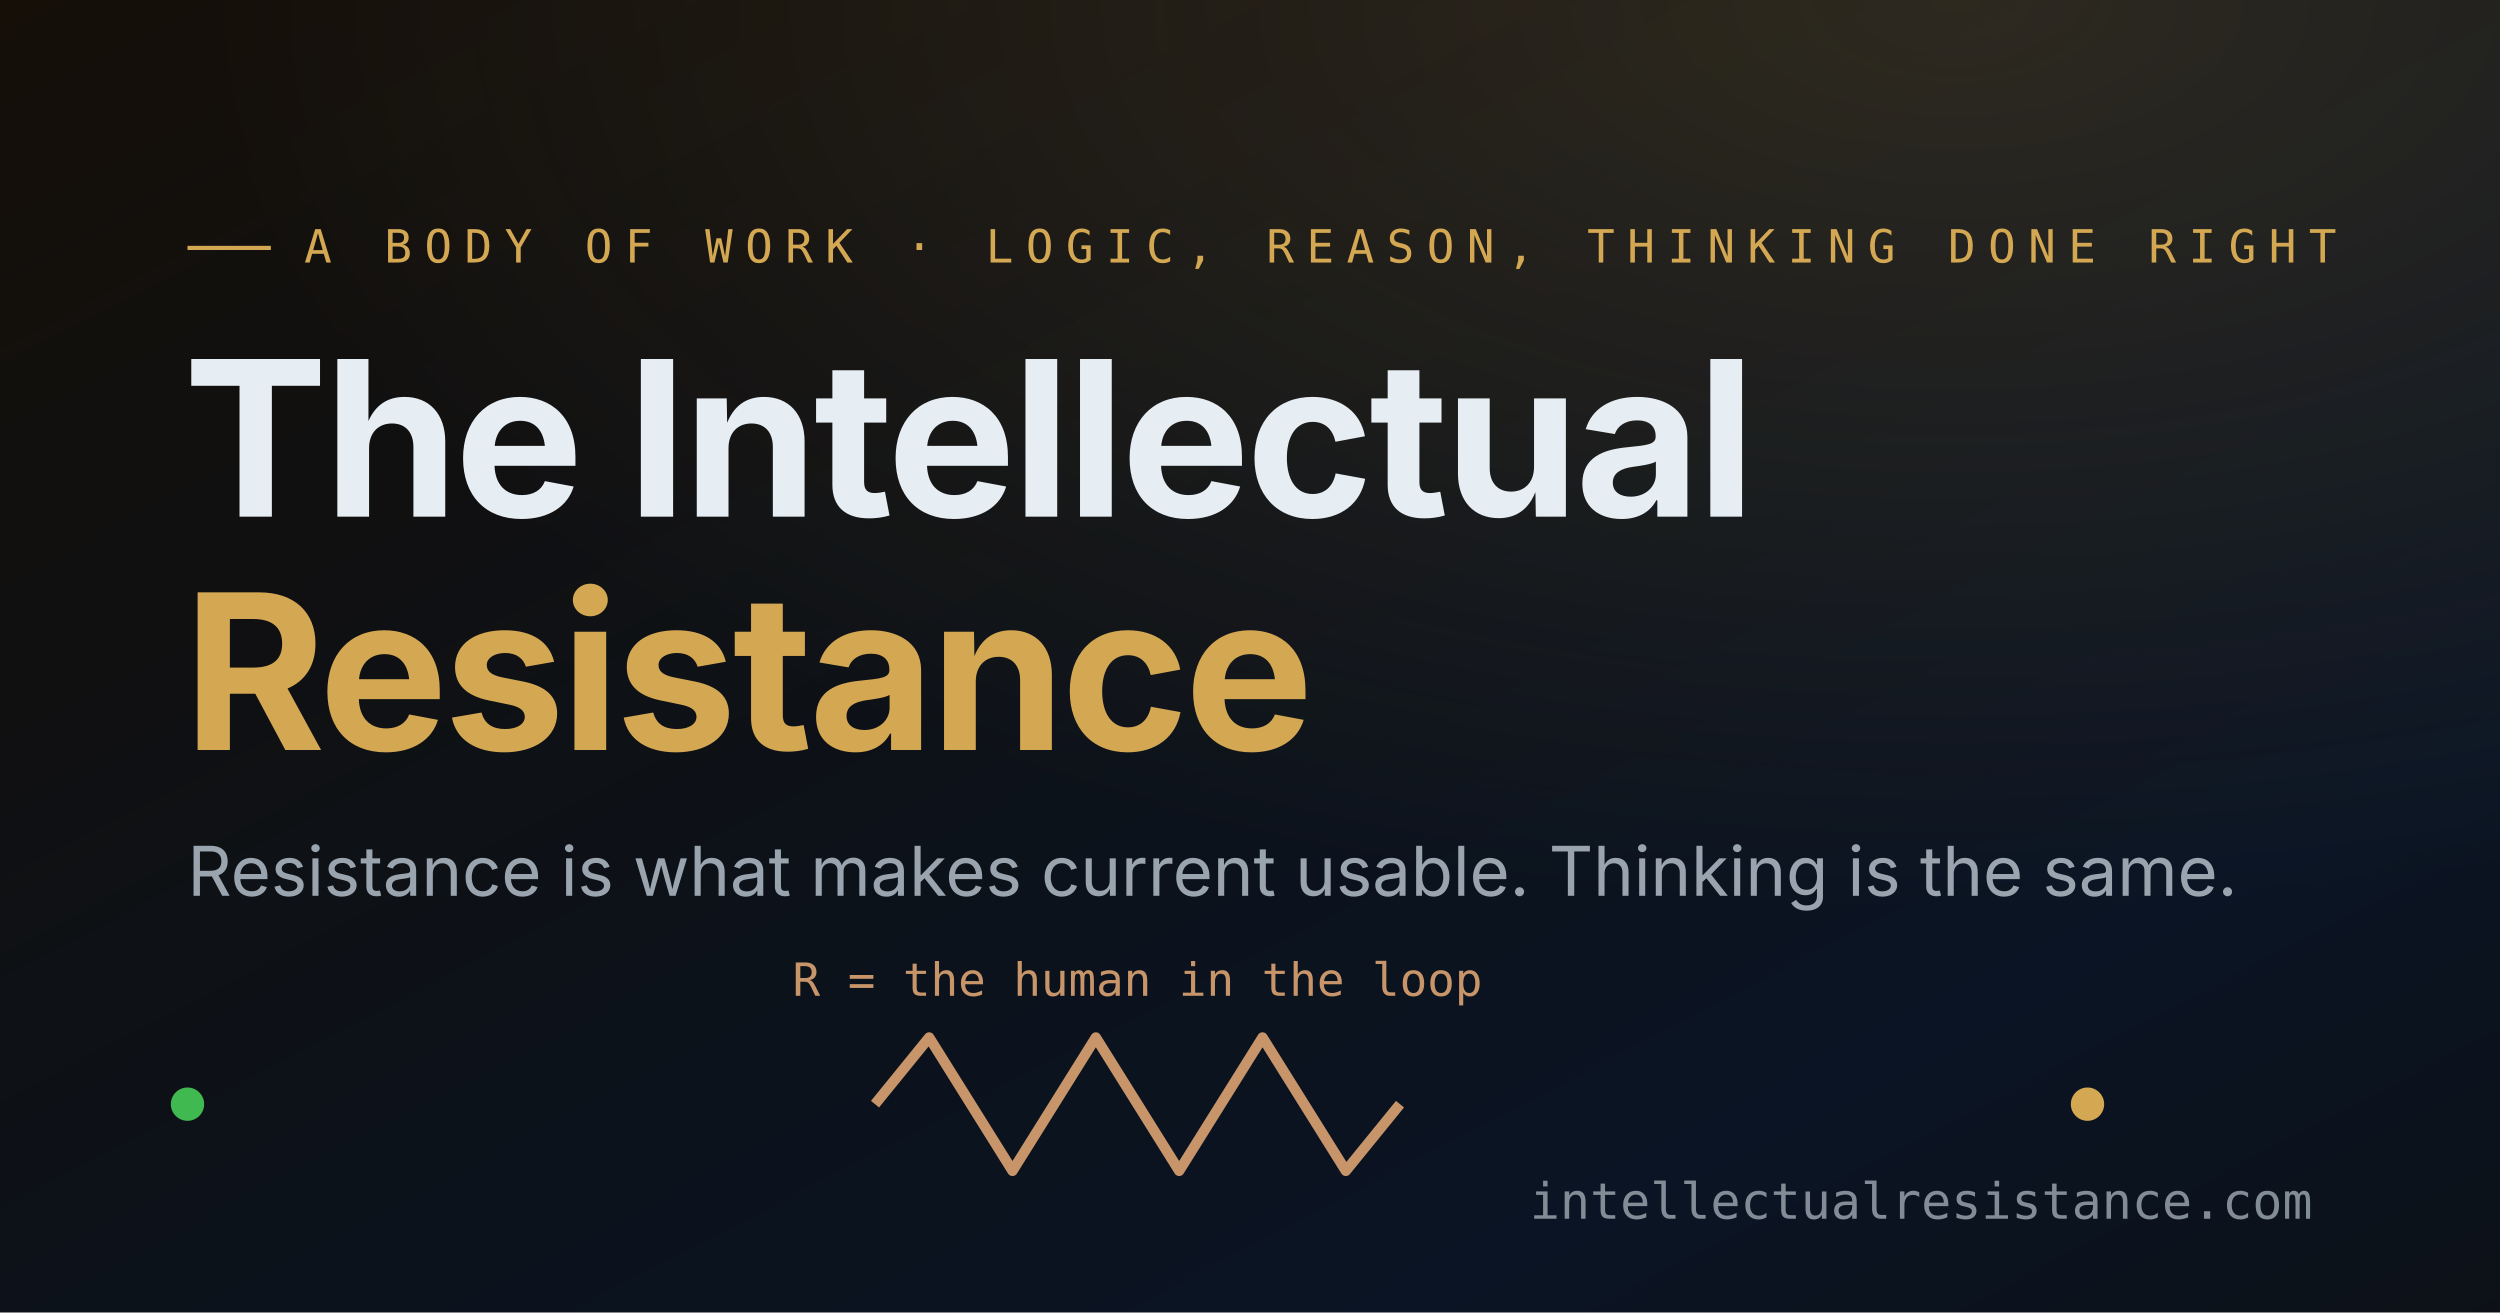
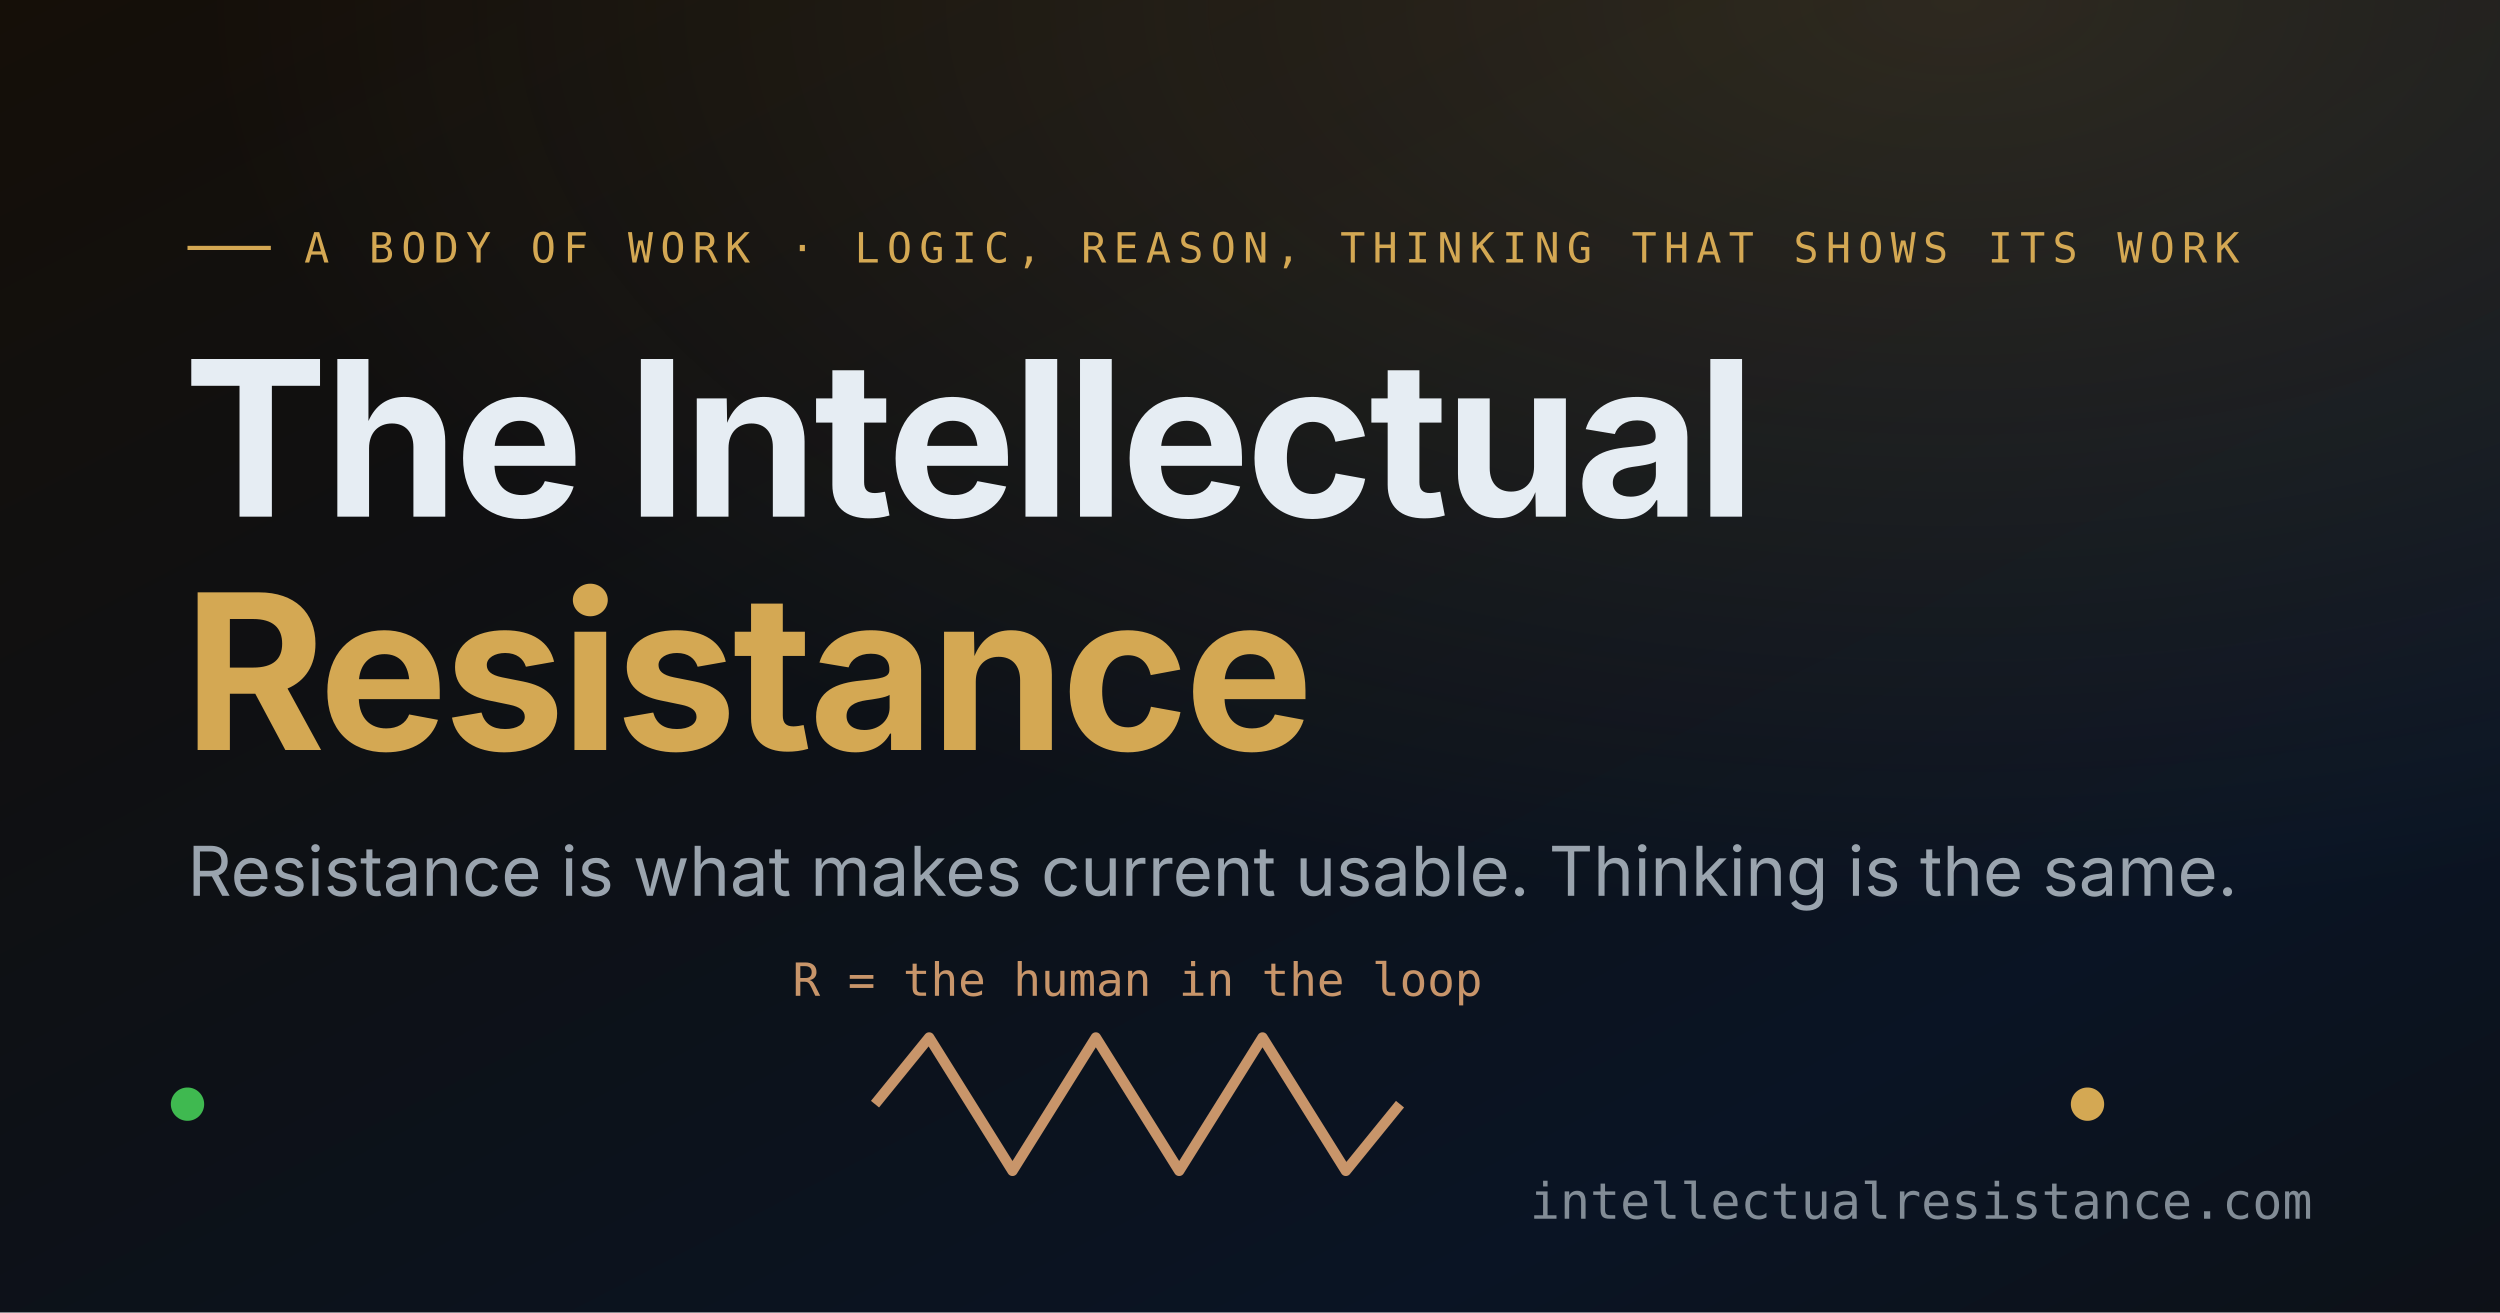
<svg xmlns="http://www.w3.org/2000/svg" width="1200" height="630" viewBox="0 0 1200 630" role="img" aria-label="The Intellectual Resistance — thinking that shows its work.">
  <defs>
    <linearGradient id="bg" x1="0" y1="0" x2="1" y2="1">
      <stop offset="0" stop-color="#150f08" />
      <stop offset="0.45" stop-color="#0d1117" />
      <stop offset="0.78" stop-color="#0a1424" />
      <stop offset="1" stop-color="#0d1117" />
    </linearGradient>
    <linearGradient id="wire" x1="0" y1="0" x2="1" y2="0">
      <stop offset="0" stop-color="#3fb950" />
      <stop offset="1" stop-color="#d4a853" />
    </linearGradient>
    <radialGradient id="glow" cx="0.78" cy="0" r="0.7">
      <stop offset="0" stop-color="#d4a853" stop-opacity="0.16" />
      <stop offset="1" stop-color="#d4a853" stop-opacity="0" />
    </radialGradient>
  </defs>
  <rect width="1200" height="630" fill="url(#bg)" />
  <rect width="1200" height="630" fill="url(#glow)" />
-   <g font-family="SFMono-Regular,Consolas,monospace" font-size="22" letter-spacing="6" fill="#d4a853">
+   <g font-family="SFMono-Regular,Consolas,monospace" font-size="20" letter-spacing="3.5" fill="#d4a853">
    <rect x="90" y="118" width="40" height="2" fill="#d4a853" />
-     <text x="146" y="126">A BODY OF WORK · LOGIC, REASON, THINKING DONE RIGHT</text>
+     <text x="146" y="126">A BODY OF WORK · LOGIC, REASON, THINKING THAT SHOWS ITS WORK</text>
  </g>
  <g font-family="-apple-system,BlinkMacSystemFont,'SF Pro Display',system-ui,sans-serif" font-weight="700">
    <text x="88" y="248" font-size="104" fill="#e6edf3" letter-spacing="-2">The Intellectual</text>
    <text x="88" y="360" font-size="104" fill="#d4a853" letter-spacing="-2">Resistance</text>
  </g>
  <text x="90" y="430" font-family="-apple-system,system-ui,sans-serif" font-size="33" fill="#9aa4ae">Resistance is what makes current usable. Thinking is the same.</text>
  <g transform="translate(90,500)">
    <line x1="0" y1="30" x2="330" y2="30" stroke="url(#wire)" stroke-width="4" />
    <polyline points="330,30 356,-2 396,62 436,-2 476,62 516,-2 556,62 582,30" fill="none" stroke="#c8956a" stroke-width="5" stroke-linejoin="round" />
    <line x1="582" y1="30" x2="912" y2="30" stroke="url(#wire)" stroke-width="4" />
    <circle cx="0" cy="30" r="8" fill="#3fb950" />
    <circle cx="912" cy="30" r="8" fill="#d4a853" />
    <text x="456" y="-22" text-anchor="middle" font-family="SFMono-Regular,Consolas,monospace" font-size="22" fill="#c8956a">R = the human in the loop</text>
  </g>
  <text x="1110" y="585" text-anchor="end" font-family="SFMono-Regular,Consolas,monospace" font-size="24" fill="#828c96">intellectualresistance.com</text>
</svg>
